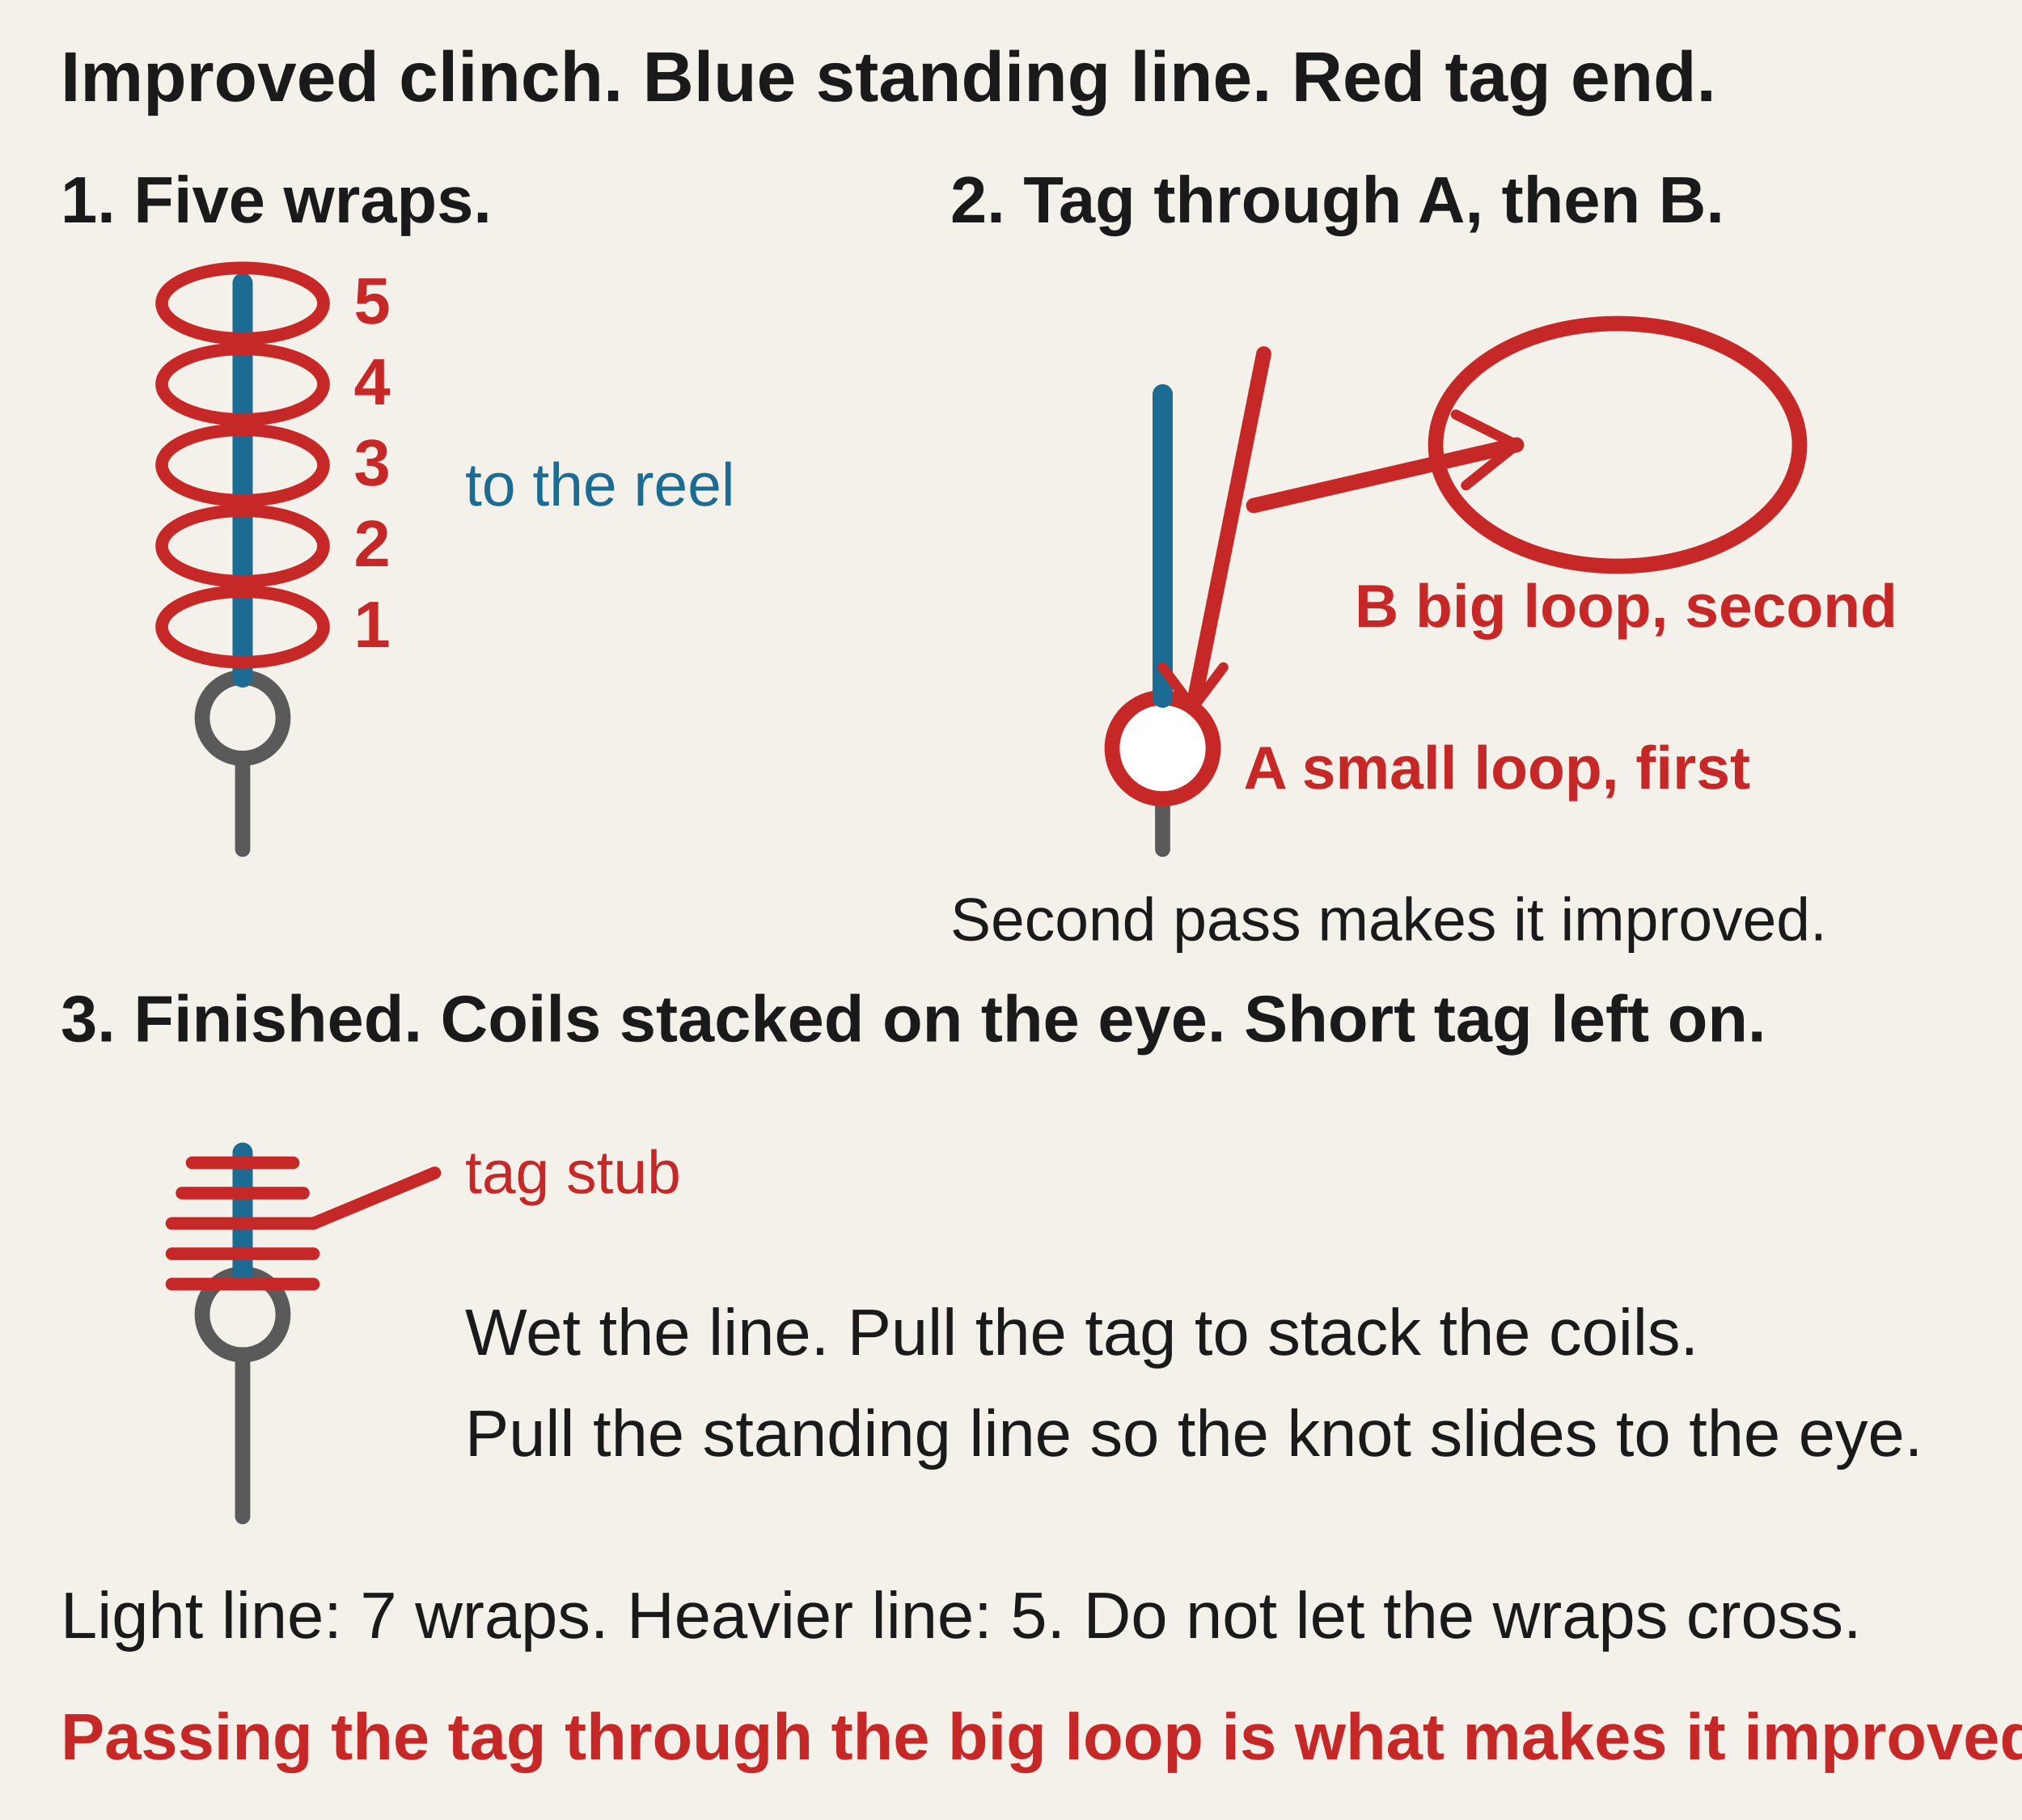
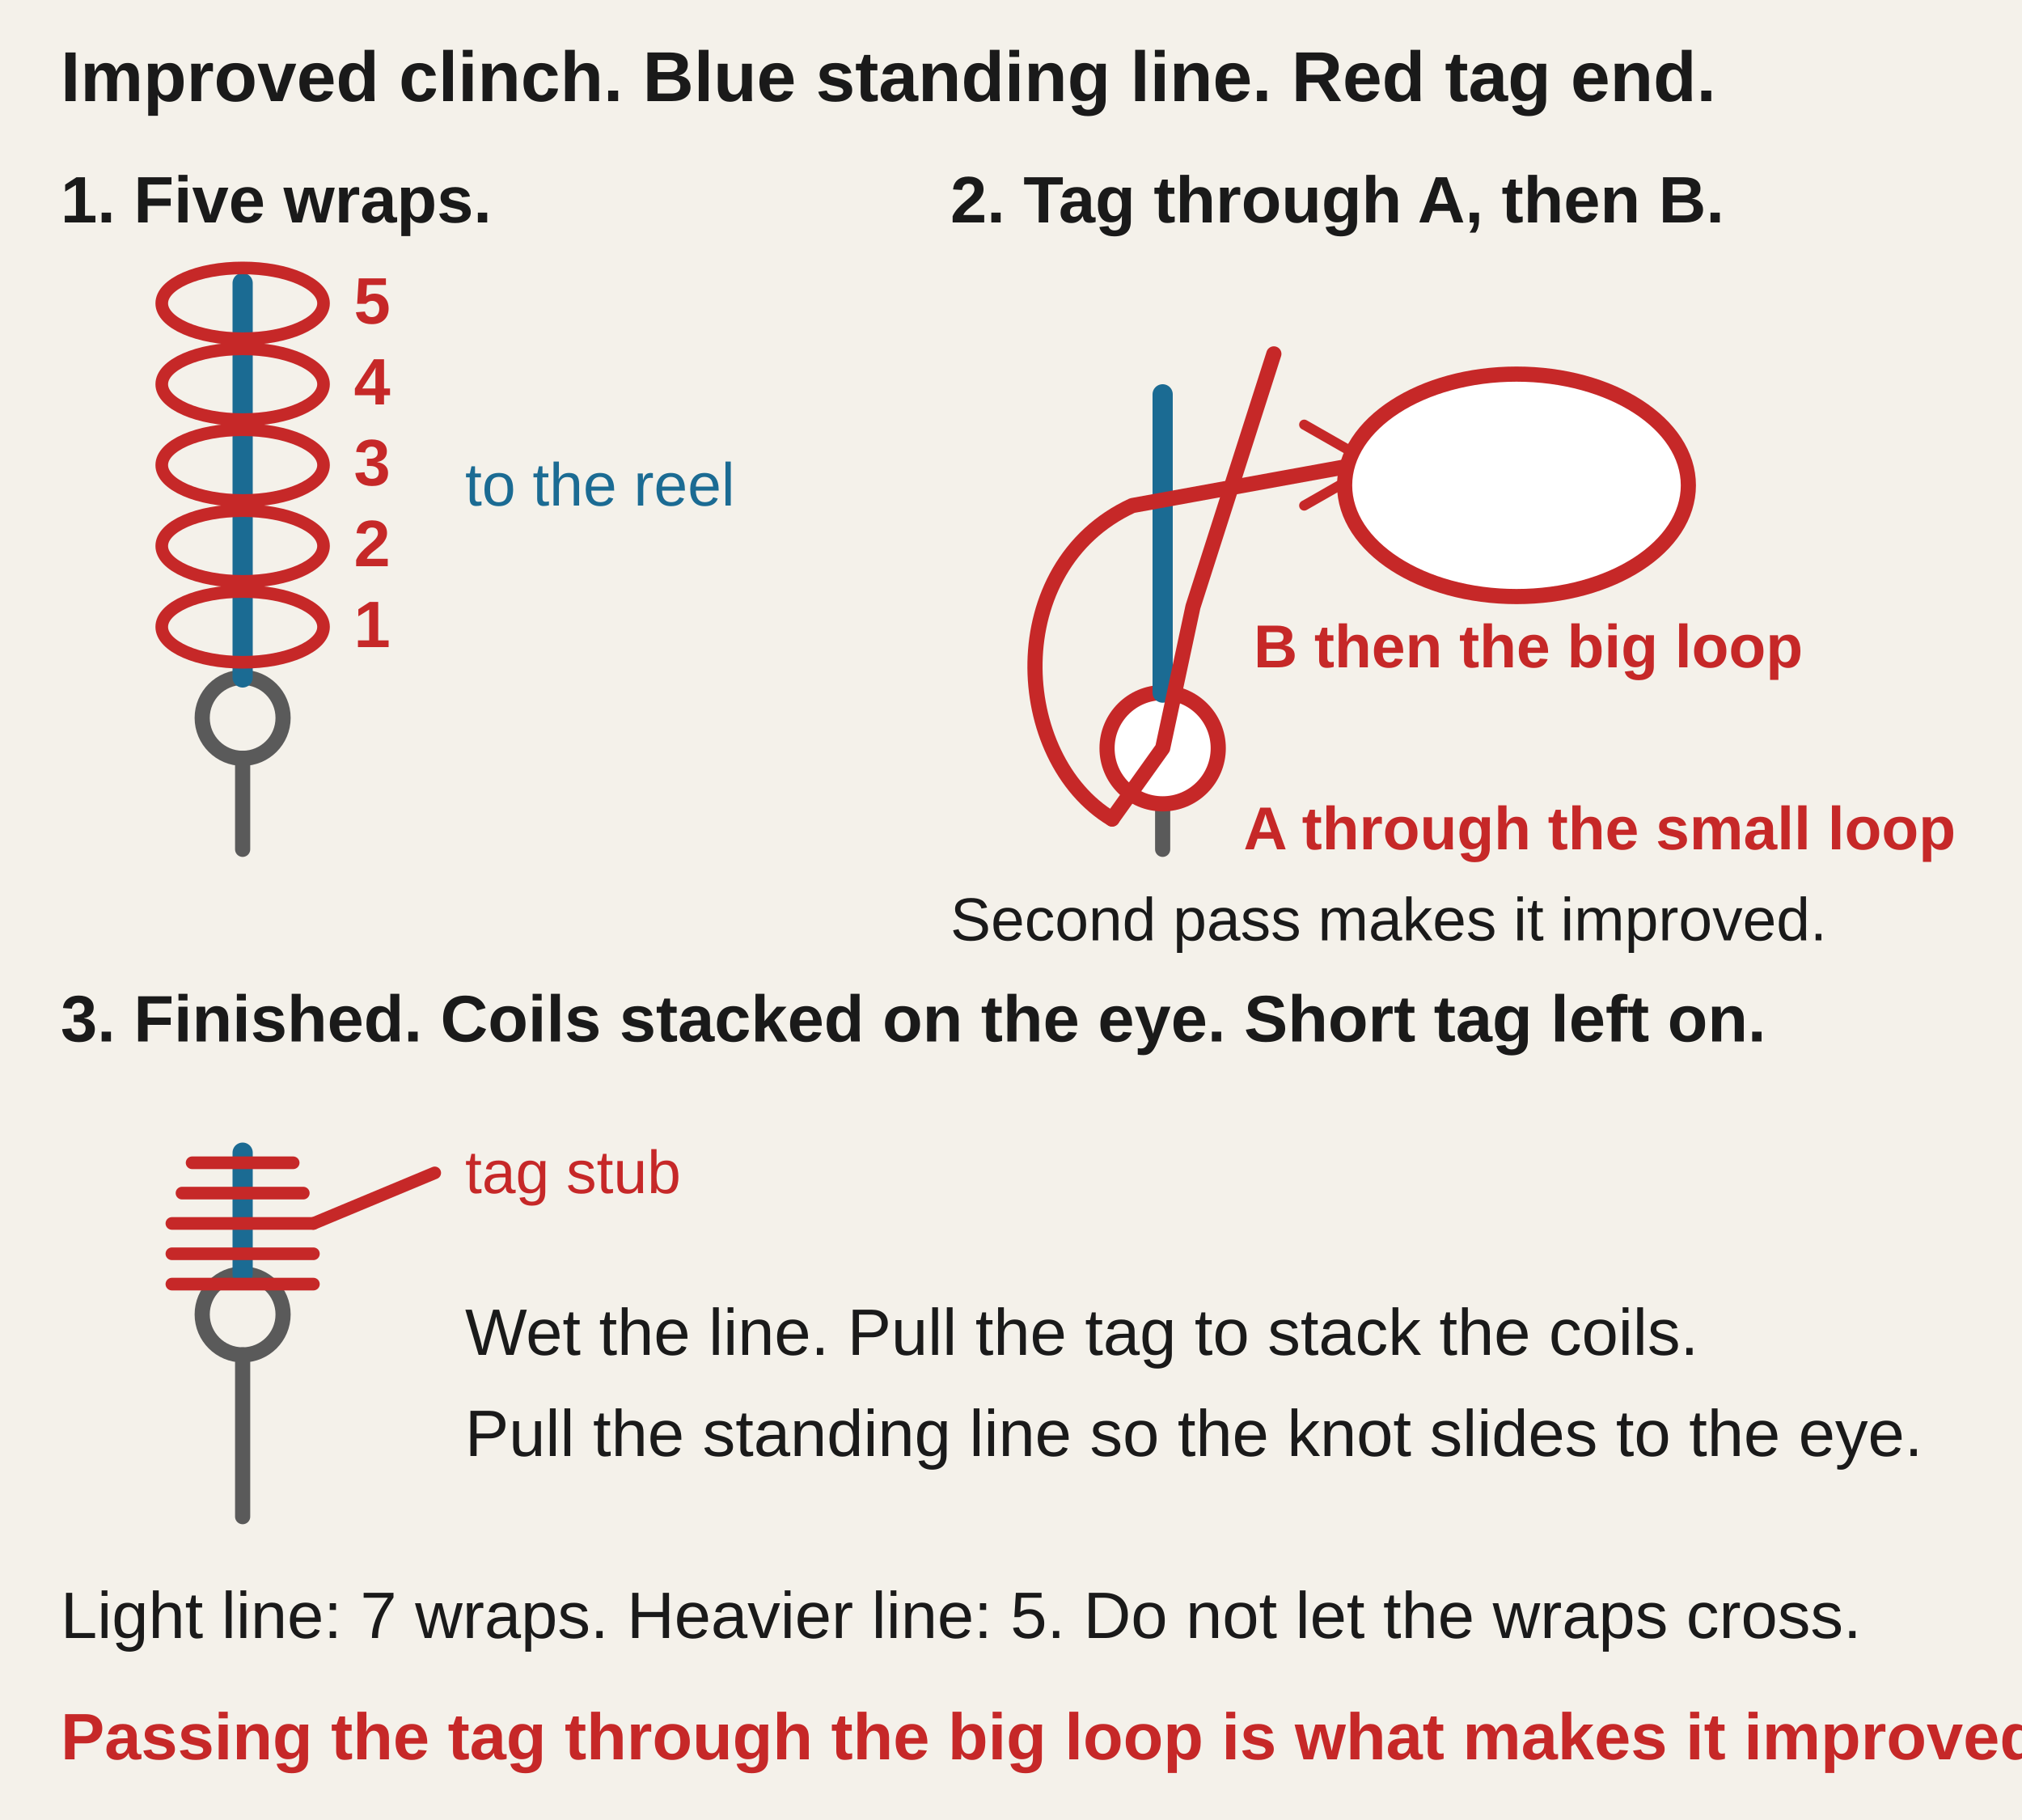
<svg xmlns="http://www.w3.org/2000/svg" viewBox="0 0 400 360" aria-hidden="true" fill="none" stroke="#1A1A1A" stroke-width="2.2" stroke-linejoin="round" stroke-linecap="round">
  <rect width="400" height="360" fill="#F4F1EA" stroke="none" />
  <text x="12" y="20" fill="#1A1A1A" stroke="none" font-family="Arial, Helvetica, sans-serif" font-size="14" font-weight="700">Improved clinch. Blue standing line. Red tag end.</text>
  <text x="12" y="44" fill="#1A1A1A" stroke="none" font-family="Arial, Helvetica, sans-serif" font-size="13" font-weight="700">1. Five wraps.</text>
  <path d="M48,168 L48,150" stroke="#5A5A5A" stroke-width="3" />
  <circle cx="48" cy="142" r="8" fill="none" stroke="#5A5A5A" stroke-width="3" />
  <path d="M48,134 L48,56" stroke="#1B6B93" stroke-width="4" />
  <ellipse cx="48" cy="124" rx="16" ry="7" stroke="#C62828" stroke-width="2.5" />
  <ellipse cx="48" cy="108" rx="16" ry="7" stroke="#C62828" stroke-width="2.5" />
  <ellipse cx="48" cy="92" rx="16" ry="7" stroke="#C62828" stroke-width="2.5" />
  <ellipse cx="48" cy="76" rx="16" ry="7" stroke="#C62828" stroke-width="2.5" />
  <ellipse cx="48" cy="60" rx="16" ry="7" stroke="#C62828" stroke-width="2.5" />
  <text x="70" y="128" fill="#C62828" stroke="none" font-family="Arial, Helvetica, sans-serif" font-size="13" font-weight="700">1</text>
  <text x="70" y="112" fill="#C62828" stroke="none" font-family="Arial, Helvetica, sans-serif" font-size="13" font-weight="700">2</text>
  <text x="70" y="96" fill="#C62828" stroke="none" font-family="Arial, Helvetica, sans-serif" font-size="13" font-weight="700">3</text>
  <text x="70" y="80" fill="#C62828" stroke="none" font-family="Arial, Helvetica, sans-serif" font-size="13" font-weight="700">4</text>
  <text x="70" y="64" fill="#C62828" stroke="none" font-family="Arial, Helvetica, sans-serif" font-size="13" font-weight="700">5</text>
  <text x="92" y="100" fill="#1B6B93" stroke="none" font-family="Arial, Helvetica, sans-serif" font-size="12">to the reel</text>
  <text x="188" y="44" fill="#1A1A1A" stroke="none" font-family="Arial, Helvetica, sans-serif" font-size="13" font-weight="700">2. Tag through A, then B.</text>
  <path d="M230,168 L230,156" stroke="#5A5A5A" stroke-width="3" />
-   <circle cx="230" cy="148" r="10" fill="#FFFFFF" stroke="#C62828" stroke-width="3" />
-   <path d="M230,138 L230,78" stroke="#1B6B93" stroke-width="4" />
-   <path d="M250,70 L236,140" stroke="#C62828" stroke-width="3" />
-   <path d="M236,140 L230,132 M236,140 L242,132" stroke="#C62828" stroke-width="2" />
-   <text x="246" y="156" fill="#C62828" stroke="none" font-family="Arial, Helvetica, sans-serif" font-size="12" font-weight="700">A small loop, first</text>
-   <ellipse cx="320" cy="88" rx="36" ry="24" fill="none" stroke="#C62828" stroke-width="3" />
-   <path d="M248,100 L300,88" stroke="#C62828" stroke-width="3" />
-   <path d="M300,88 L288,82 M300,88 L290,96" stroke="#C62828" stroke-width="2" />
-   <text x="268" y="124" fill="#C62828" stroke="none" font-family="Arial, Helvetica, sans-serif" font-size="12" font-weight="700">B big loop, second</text>
+   <circle cx="230" cy="148" r="11" fill="#FFFFFF" stroke="#C62828" stroke-width="3" />
+   <path d="M230,137 L230,78" stroke="#1B6B93" stroke-width="4" />
+   <path d="M252,70 L236,120 L230,148 L220,162" stroke="#C62828" stroke-width="3" />
+   <path d="M220,162 C200,150 198,112 224,100 L268,92" stroke="#C62828" stroke-width="3" />
+   <path d="M258,84 L272,92 L258,100" stroke="#C62828" stroke-width="2" />
+   <text x="246" y="168" fill="#C62828" stroke="none" font-family="Arial, Helvetica, sans-serif" font-size="12" font-weight="700">A through the small loop</text>
+   <ellipse cx="300" cy="96" rx="34" ry="22" fill="#FFFFFF" stroke="#C62828" stroke-width="3" />
+   <text x="248" y="132" fill="#C62828" stroke="none" font-family="Arial, Helvetica, sans-serif" font-size="12" font-weight="700">B then the big loop</text>
  <text x="188" y="186" fill="#1A1A1A" stroke="none" font-family="Arial, Helvetica, sans-serif" font-size="12">Second pass makes it improved.</text>
  <text x="12" y="206" fill="#1A1A1A" stroke="none" font-family="Arial, Helvetica, sans-serif" font-size="13" font-weight="700">3. Finished. Coils stacked on the eye. Short tag left on.</text>
  <path d="M48,300 L48,268" stroke="#5A5A5A" stroke-width="3" />
  <circle cx="48" cy="260" r="8" fill="none" stroke="#5A5A5A" stroke-width="3" />
  <path d="M48,252 L48,228" stroke="#1B6B93" stroke-width="4" />
  <path d="M34,254 L62,254 M34,248 L62,248 M34,242 L62,242 M36,236 L60,236 M38,230 L58,230" stroke="#C62828" stroke-width="2.5" />
  <path d="M62,242 L86,232" stroke="#C62828" stroke-width="2.5" />
  <text x="92" y="236" fill="#C62828" stroke="none" font-family="Arial, Helvetica, sans-serif" font-size="12">tag stub</text>
  <text x="92" y="268" fill="#1A1A1A" stroke="none" font-family="Arial, Helvetica, sans-serif" font-size="13">Wet the line. Pull the tag to stack the coils.</text>
  <text x="92" y="288" fill="#1A1A1A" stroke="none" font-family="Arial, Helvetica, sans-serif" font-size="13">Pull the standing line so the knot slides to the eye.</text>
  <text x="12" y="324" fill="#1A1A1A" stroke="none" font-family="Arial, Helvetica, sans-serif" font-size="13">Light line: 7 wraps. Heavier line: 5. Do not let the wraps cross.</text>
  <text x="12" y="348" fill="#C62828" stroke="none" font-family="Arial, Helvetica, sans-serif" font-size="13" font-weight="700">Passing the tag through the big loop is what makes it improved.</text>
</svg>
